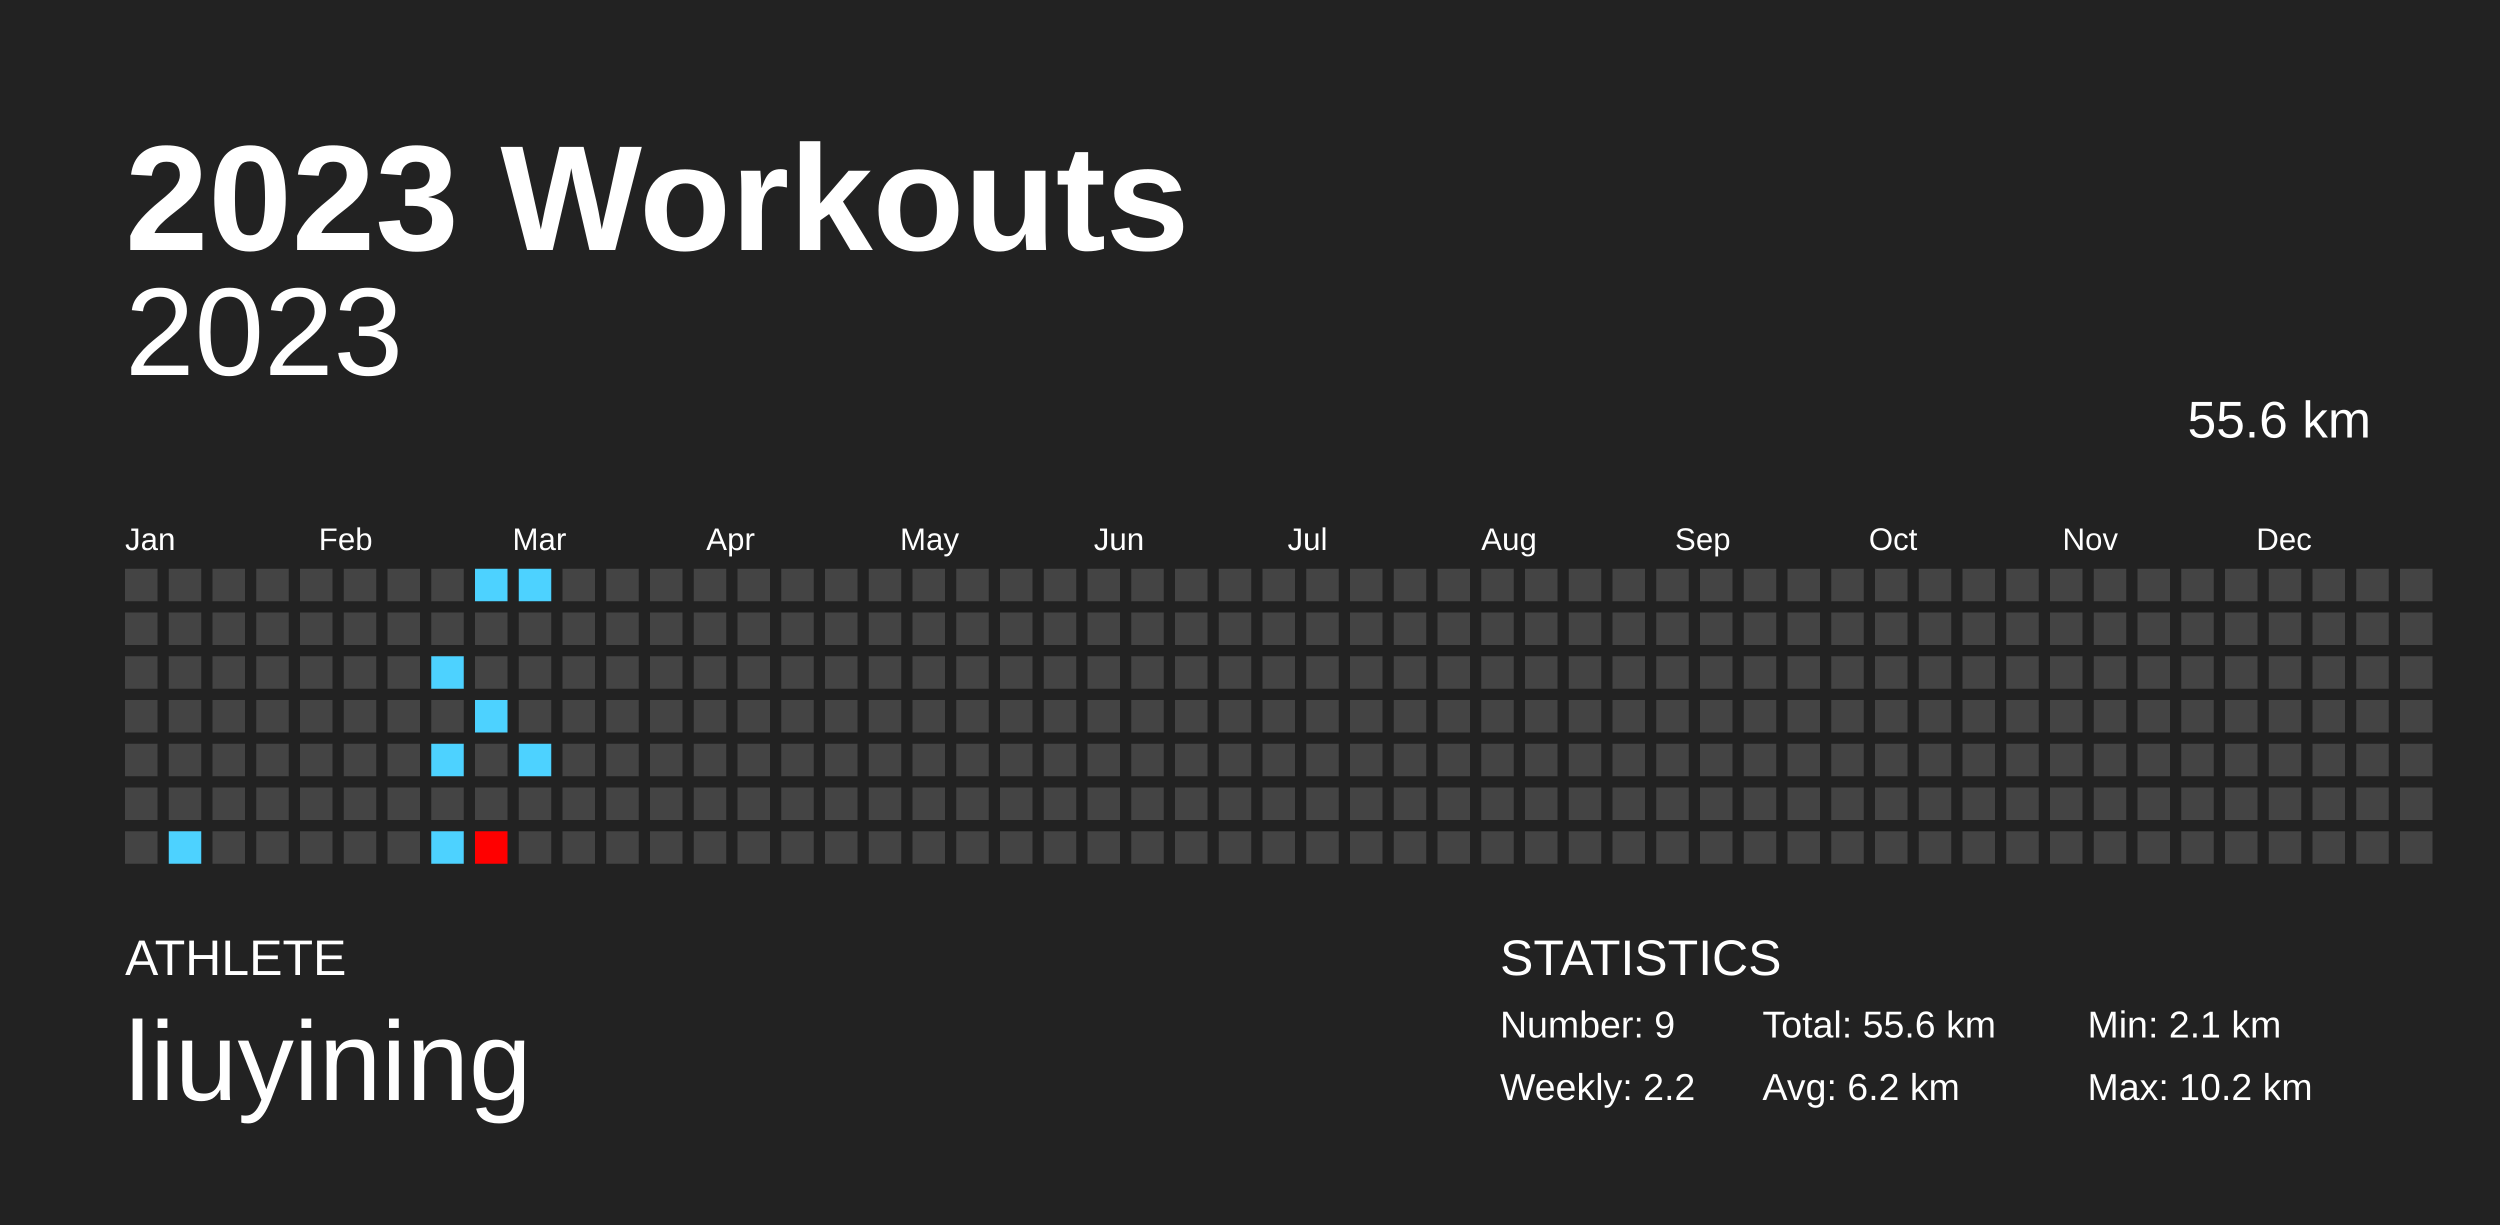
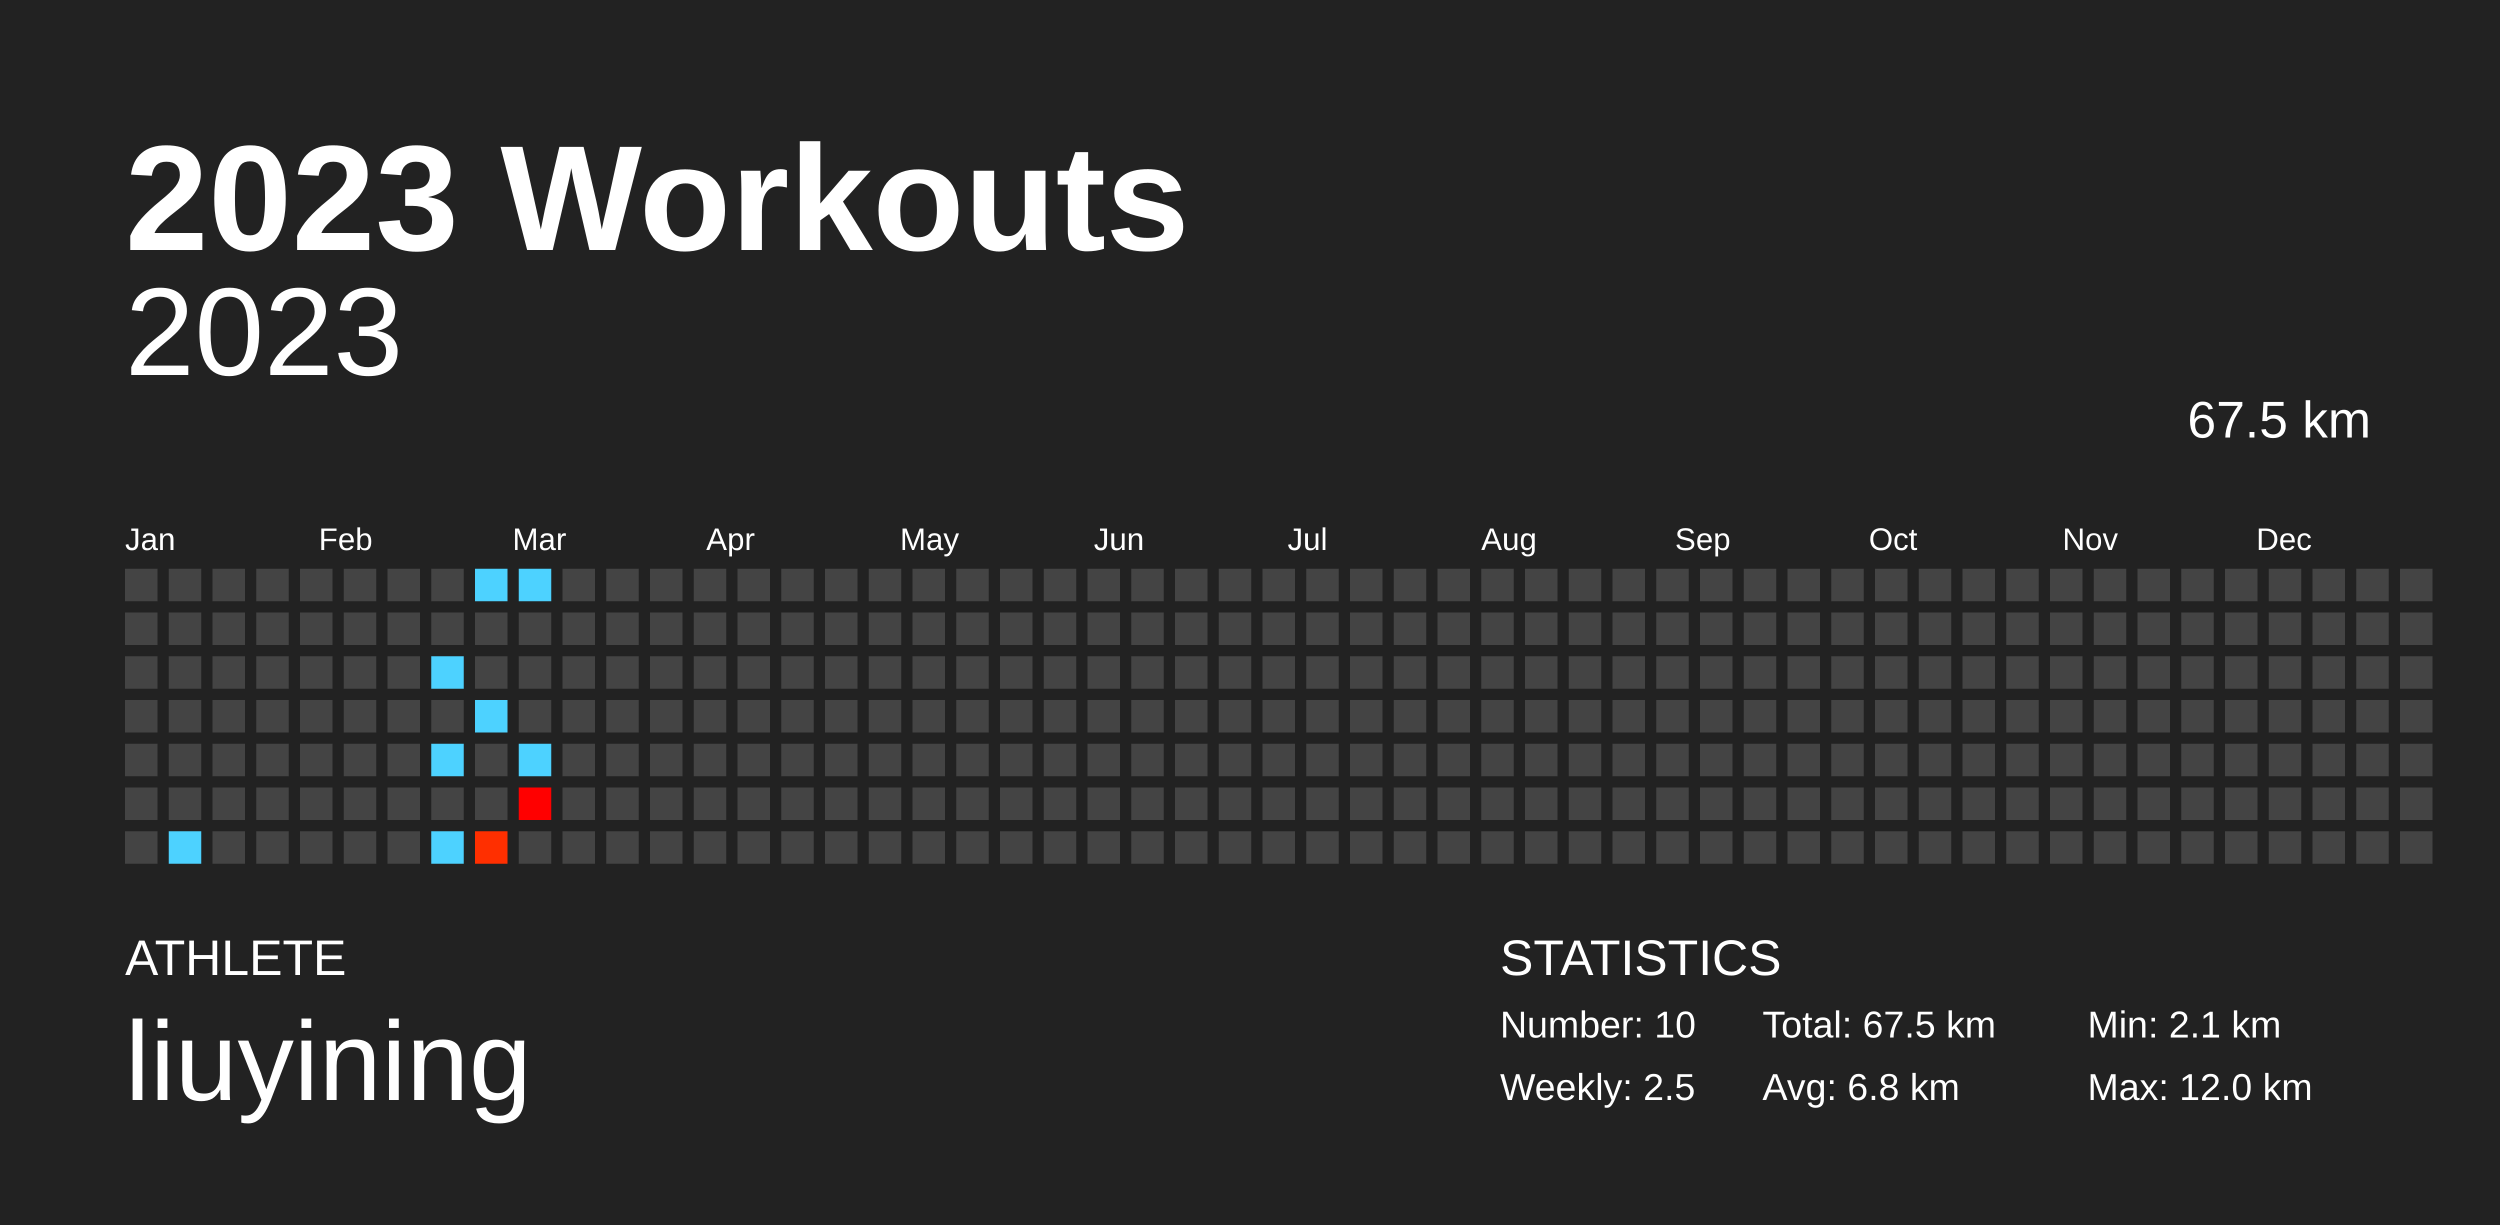
<svg xmlns="http://www.w3.org/2000/svg" baseProfile="full" height="98mm" version="1.1" viewBox="0,0,200,98" width="200mm">
  <defs />
  <rect fill="#222222" height="98" width="200" x="0" y="0" />
  <text fill="#FFFFFF" style="font-size:12px; font-family:Arial; font-weight:bold;" x="10" y="20">2023 Workouts</text>
  <text fill="#FFFFFF" style="font-size:4px; font-family:Arial" x="10" y="78">ATHLETE</text>
  <text fill="#FFFFFF" style="font-size:9px; font-family:Arial" x="10" y="88">liuyining</text>
  <text fill="#FFFFFF" style="font-size:4px; font-family:Arial" x="120" y="78">STATISTICS</text>
-   <text fill="#FFFFFF" style="font-size:3px; font-family:Arial" x="120" y="83">Number: 9</text>
-   <text fill="#FFFFFF" style="font-size:3px; font-family:Arial" x="120" y="88">Weekly: 2.2</text>
-   <text fill="#FFFFFF" style="font-size:3px; font-family:Arial" x="141" y="83">Total: 55.6 km</text>
-   <text fill="#FFFFFF" style="font-size:3px; font-family:Arial" x="141" y="88">Avg: 6.2 km</text>
+   <text fill="#FFFFFF" style="font-size:3px; font-family:Arial" x="120" y="83">Number: 10</text>
+   <text fill="#FFFFFF" style="font-size:3px; font-family:Arial" x="120" y="88">Weekly: 2.5</text>
+   <text fill="#FFFFFF" style="font-size:3px; font-family:Arial" x="141" y="83">Total: 67.5 km</text>
+   <text fill="#FFFFFF" style="font-size:3px; font-family:Arial" x="141" y="88">Avg: 6.8 km</text>
  <text fill="#FFFFFF" style="font-size:3px; font-family:Arial" x="167" y="83">Min: 2.1 km</text>
-   <text fill="#FFFFFF" style="font-size:3px; font-family:Arial" x="167" y="88">Max: 10.2 km</text>
+   <text fill="#FFFFFF" style="font-size:3px; font-family:Arial" x="167" y="88">Max: 12.0 km</text>
  <text alignment-baseline="hanging" fill="#FFFFFF" style="font-size:10.0px; font-family:Arial;" x="10" y="30">2023</text>
-   <text alignment-baseline="hanging" fill="#FFFFFF" style="font-size:4.125px; font-family:Arial;" x="175" y="35">55.6 km</text>
+   <text alignment-baseline="hanging" fill="#FFFFFF" style="font-size:4.125px; font-family:Arial;" x="175" y="35">67.5 km</text>
  <text fill="#FFFFFF" style="font-size:2.5px; font-family:Arial" x="10.0" y="44">Jan</text>
  <text fill="#FFFFFF" style="font-size:2.5px; font-family:Arial" x="25.5" y="44">Feb</text>
  <text fill="#FFFFFF" style="font-size:2.5px; font-family:Arial" x="41.0" y="44">Mar</text>
  <text fill="#FFFFFF" style="font-size:2.5px; font-family:Arial" x="56.5" y="44">Apr</text>
  <text fill="#FFFFFF" style="font-size:2.5px; font-family:Arial" x="72.0" y="44">May</text>
  <text fill="#FFFFFF" style="font-size:2.5px; font-family:Arial" x="87.5" y="44">Jun</text>
  <text fill="#FFFFFF" style="font-size:2.5px; font-family:Arial" x="103.0" y="44">Jul</text>
  <text fill="#FFFFFF" style="font-size:2.5px; font-family:Arial" x="118.5" y="44">Aug</text>
  <text fill="#FFFFFF" style="font-size:2.5px; font-family:Arial" x="134.0" y="44">Sep</text>
  <text fill="#FFFFFF" style="font-size:2.5px; font-family:Arial" x="149.5" y="44">Oct</text>
  <text fill="#FFFFFF" style="font-size:2.5px; font-family:Arial" x="165.0" y="44">Nov</text>
  <text fill="#FFFFFF" style="font-size:2.5px; font-family:Arial" x="180.5" y="44">Dec</text>
  <rect fill="#444444" height="2.6" width="2.6" x="10.0" y="45.5" />
  <rect fill="#444444" height="2.6" width="2.6" x="10.0" y="49.0" />
  <rect fill="#444444" height="2.6" width="2.6" x="10.0" y="52.5" />
  <rect fill="#444444" height="2.6" width="2.6" x="10.0" y="56.0" />
  <rect fill="#444444" height="2.6" width="2.6" x="10.0" y="59.5" />
  <rect fill="#444444" height="2.6" width="2.6" x="10.0" y="63.0" />
  <rect fill="#444444" height="2.6" width="2.6" x="10.0" y="66.5" />
  <rect fill="#444444" height="2.6" width="2.6" x="13.5" y="45.5" />
  <rect fill="#444444" height="2.6" width="2.6" x="13.5" y="49.0" />
  <rect fill="#444444" height="2.6" width="2.6" x="13.5" y="52.5" />
  <rect fill="#444444" height="2.6" width="2.6" x="13.5" y="56.0" />
  <rect fill="#444444" height="2.6" width="2.6" x="13.5" y="59.5" />
  <rect fill="#444444" height="2.6" width="2.6" x="13.5" y="63.0" />
  <rect fill="#4dd2ff" height="2.6" width="2.6" x="13.5" y="66.5" />
  <rect fill="#444444" height="2.6" width="2.6" x="17.0" y="45.5" />
  <rect fill="#444444" height="2.6" width="2.6" x="17.0" y="49.0" />
  <rect fill="#444444" height="2.6" width="2.6" x="17.0" y="52.5" />
  <rect fill="#444444" height="2.6" width="2.6" x="17.0" y="56.0" />
  <rect fill="#444444" height="2.6" width="2.6" x="17.0" y="59.5" />
  <rect fill="#444444" height="2.6" width="2.6" x="17.0" y="63.0" />
  <rect fill="#444444" height="2.6" width="2.6" x="17.0" y="66.5" />
  <rect fill="#444444" height="2.6" width="2.6" x="20.5" y="45.5" />
  <rect fill="#444444" height="2.6" width="2.6" x="20.5" y="49.0" />
  <rect fill="#444444" height="2.6" width="2.6" x="20.5" y="52.5" />
  <rect fill="#444444" height="2.6" width="2.6" x="20.5" y="56.0" />
  <rect fill="#444444" height="2.6" width="2.6" x="20.5" y="59.5" />
  <rect fill="#444444" height="2.6" width="2.6" x="20.5" y="63.0" />
  <rect fill="#444444" height="2.6" width="2.6" x="20.5" y="66.5" />
  <rect fill="#444444" height="2.6" width="2.6" x="24.0" y="45.5" />
  <rect fill="#444444" height="2.6" width="2.6" x="24.0" y="49.0" />
  <rect fill="#444444" height="2.6" width="2.6" x="24.0" y="52.5" />
  <rect fill="#444444" height="2.6" width="2.6" x="24.0" y="56.0" />
  <rect fill="#444444" height="2.6" width="2.6" x="24.0" y="59.5" />
  <rect fill="#444444" height="2.6" width="2.6" x="24.0" y="63.0" />
  <rect fill="#444444" height="2.6" width="2.6" x="24.0" y="66.5" />
  <rect fill="#444444" height="2.6" width="2.6" x="27.5" y="45.5" />
  <rect fill="#444444" height="2.6" width="2.6" x="27.5" y="49.0" />
  <rect fill="#444444" height="2.6" width="2.6" x="27.5" y="52.5" />
  <rect fill="#444444" height="2.6" width="2.6" x="27.5" y="56.0" />
  <rect fill="#444444" height="2.6" width="2.6" x="27.5" y="59.5" />
  <rect fill="#444444" height="2.6" width="2.6" x="27.5" y="63.0" />
  <rect fill="#444444" height="2.6" width="2.6" x="27.5" y="66.5" />
  <rect fill="#444444" height="2.6" width="2.6" x="31.0" y="45.5" />
  <rect fill="#444444" height="2.6" width="2.6" x="31.0" y="49.0" />
  <rect fill="#444444" height="2.6" width="2.6" x="31.0" y="52.5" />
  <rect fill="#444444" height="2.6" width="2.6" x="31.0" y="56.0" />
  <rect fill="#444444" height="2.6" width="2.6" x="31.0" y="59.5" />
  <rect fill="#444444" height="2.6" width="2.6" x="31.0" y="63.0" />
  <rect fill="#444444" height="2.6" width="2.6" x="31.0" y="66.5" />
  <rect fill="#444444" height="2.6" width="2.6" x="34.5" y="45.5" />
  <rect fill="#444444" height="2.6" width="2.6" x="34.5" y="49.0" />
  <rect fill="#4dd2ff" height="2.6" width="2.6" x="34.5" y="52.5" />
  <rect fill="#444444" height="2.6" width="2.6" x="34.5" y="56.0" />
  <rect fill="#4dd2ff" height="2.6" width="2.6" x="34.5" y="59.5" />
  <rect fill="#444444" height="2.6" width="2.6" x="34.5" y="63.0" />
  <rect fill="#4dd2ff" height="2.6" width="2.6" x="34.5" y="66.5" />
  <rect fill="#4dd2ff" height="2.6" width="2.6" x="38.0" y="45.5" />
  <rect fill="#444444" height="2.6" width="2.6" x="38.0" y="49.0" />
  <rect fill="#444444" height="2.6" width="2.6" x="38.0" y="52.5" />
  <rect fill="#4dd2ff" height="2.6" width="2.6" x="38.0" y="56.0" />
  <rect fill="#444444" height="2.6" width="2.6" x="38.0" y="59.5" />
  <rect fill="#444444" height="2.6" width="2.6" x="38.0" y="63.0" />
-   <rect fill="#ff0000" height="2.6" width="2.6" x="38.0" y="66.5" />
+   <rect fill="#ff2f00" height="2.6" width="2.6" x="38.0" y="66.5" />
  <rect fill="#4dd2ff" height="2.6" width="2.6" x="41.5" y="45.5" />
  <rect fill="#444444" height="2.6" width="2.6" x="41.5" y="49.0" />
  <rect fill="#444444" height="2.6" width="2.6" x="41.5" y="52.5" />
  <rect fill="#444444" height="2.6" width="2.6" x="41.5" y="56.0" />
  <rect fill="#4dd2ff" height="2.6" width="2.6" x="41.5" y="59.5" />
-   <rect fill="#444444" height="2.6" width="2.6" x="41.5" y="63.0" />
+   <rect fill="#ff0000" height="2.6" width="2.6" x="41.5" y="63.0" />
  <rect fill="#444444" height="2.6" width="2.6" x="41.5" y="66.5" />
  <rect fill="#444444" height="2.6" width="2.6" x="45.0" y="45.5" />
  <rect fill="#444444" height="2.6" width="2.6" x="45.0" y="49.0" />
  <rect fill="#444444" height="2.6" width="2.6" x="45.0" y="52.5" />
  <rect fill="#444444" height="2.6" width="2.6" x="45.0" y="56.0" />
  <rect fill="#444444" height="2.6" width="2.6" x="45.0" y="59.5" />
  <rect fill="#444444" height="2.6" width="2.6" x="45.0" y="63.0" />
  <rect fill="#444444" height="2.6" width="2.6" x="45.0" y="66.5" />
  <rect fill="#444444" height="2.6" width="2.6" x="48.5" y="45.5" />
  <rect fill="#444444" height="2.6" width="2.6" x="48.5" y="49.0" />
  <rect fill="#444444" height="2.6" width="2.6" x="48.5" y="52.5" />
  <rect fill="#444444" height="2.6" width="2.6" x="48.5" y="56.0" />
  <rect fill="#444444" height="2.6" width="2.6" x="48.5" y="59.5" />
  <rect fill="#444444" height="2.6" width="2.6" x="48.5" y="63.0" />
  <rect fill="#444444" height="2.6" width="2.6" x="48.5" y="66.5" />
  <rect fill="#444444" height="2.6" width="2.6" x="52.0" y="45.5" />
  <rect fill="#444444" height="2.6" width="2.6" x="52.0" y="49.0" />
  <rect fill="#444444" height="2.6" width="2.6" x="52.0" y="52.5" />
  <rect fill="#444444" height="2.6" width="2.6" x="52.0" y="56.0" />
  <rect fill="#444444" height="2.6" width="2.6" x="52.0" y="59.5" />
  <rect fill="#444444" height="2.6" width="2.6" x="52.0" y="63.0" />
  <rect fill="#444444" height="2.6" width="2.6" x="52.0" y="66.5" />
  <rect fill="#444444" height="2.6" width="2.6" x="55.5" y="45.5" />
  <rect fill="#444444" height="2.6" width="2.6" x="55.5" y="49.0" />
  <rect fill="#444444" height="2.6" width="2.6" x="55.5" y="52.5" />
  <rect fill="#444444" height="2.6" width="2.6" x="55.5" y="56.0" />
  <rect fill="#444444" height="2.6" width="2.6" x="55.5" y="59.5" />
  <rect fill="#444444" height="2.6" width="2.6" x="55.5" y="63.0" />
  <rect fill="#444444" height="2.6" width="2.6" x="55.5" y="66.5" />
  <rect fill="#444444" height="2.6" width="2.6" x="59.0" y="45.5" />
  <rect fill="#444444" height="2.6" width="2.6" x="59.0" y="49.0" />
  <rect fill="#444444" height="2.6" width="2.6" x="59.0" y="52.5" />
  <rect fill="#444444" height="2.6" width="2.6" x="59.0" y="56.0" />
  <rect fill="#444444" height="2.6" width="2.6" x="59.0" y="59.5" />
  <rect fill="#444444" height="2.6" width="2.6" x="59.0" y="63.0" />
  <rect fill="#444444" height="2.6" width="2.6" x="59.0" y="66.5" />
  <rect fill="#444444" height="2.6" width="2.6" x="62.5" y="45.5" />
  <rect fill="#444444" height="2.6" width="2.6" x="62.5" y="49.0" />
  <rect fill="#444444" height="2.6" width="2.6" x="62.5" y="52.5" />
  <rect fill="#444444" height="2.6" width="2.6" x="62.5" y="56.0" />
  <rect fill="#444444" height="2.6" width="2.6" x="62.5" y="59.5" />
  <rect fill="#444444" height="2.6" width="2.6" x="62.5" y="63.0" />
  <rect fill="#444444" height="2.6" width="2.6" x="62.5" y="66.5" />
  <rect fill="#444444" height="2.6" width="2.6" x="66.0" y="45.5" />
  <rect fill="#444444" height="2.6" width="2.6" x="66.0" y="49.0" />
  <rect fill="#444444" height="2.6" width="2.6" x="66.0" y="52.5" />
  <rect fill="#444444" height="2.6" width="2.6" x="66.0" y="56.0" />
  <rect fill="#444444" height="2.6" width="2.6" x="66.0" y="59.5" />
  <rect fill="#444444" height="2.6" width="2.6" x="66.0" y="63.0" />
  <rect fill="#444444" height="2.6" width="2.6" x="66.0" y="66.5" />
  <rect fill="#444444" height="2.6" width="2.6" x="69.5" y="45.5" />
  <rect fill="#444444" height="2.6" width="2.6" x="69.5" y="49.0" />
  <rect fill="#444444" height="2.6" width="2.6" x="69.5" y="52.5" />
  <rect fill="#444444" height="2.6" width="2.6" x="69.5" y="56.0" />
  <rect fill="#444444" height="2.6" width="2.6" x="69.5" y="59.5" />
  <rect fill="#444444" height="2.6" width="2.6" x="69.5" y="63.0" />
  <rect fill="#444444" height="2.6" width="2.6" x="69.5" y="66.5" />
  <rect fill="#444444" height="2.6" width="2.6" x="73.0" y="45.5" />
  <rect fill="#444444" height="2.6" width="2.6" x="73.0" y="49.0" />
  <rect fill="#444444" height="2.6" width="2.6" x="73.0" y="52.5" />
  <rect fill="#444444" height="2.6" width="2.6" x="73.0" y="56.0" />
  <rect fill="#444444" height="2.6" width="2.6" x="73.0" y="59.5" />
  <rect fill="#444444" height="2.6" width="2.6" x="73.0" y="63.0" />
  <rect fill="#444444" height="2.6" width="2.6" x="73.0" y="66.5" />
  <rect fill="#444444" height="2.6" width="2.6" x="76.5" y="45.5" />
  <rect fill="#444444" height="2.6" width="2.6" x="76.5" y="49.0" />
  <rect fill="#444444" height="2.6" width="2.6" x="76.5" y="52.5" />
  <rect fill="#444444" height="2.6" width="2.6" x="76.5" y="56.0" />
  <rect fill="#444444" height="2.6" width="2.6" x="76.5" y="59.5" />
  <rect fill="#444444" height="2.6" width="2.6" x="76.5" y="63.0" />
  <rect fill="#444444" height="2.6" width="2.6" x="76.5" y="66.5" />
  <rect fill="#444444" height="2.6" width="2.6" x="80.0" y="45.5" />
  <rect fill="#444444" height="2.6" width="2.6" x="80.0" y="49.0" />
  <rect fill="#444444" height="2.6" width="2.6" x="80.0" y="52.5" />
  <rect fill="#444444" height="2.6" width="2.6" x="80.0" y="56.0" />
  <rect fill="#444444" height="2.6" width="2.6" x="80.0" y="59.5" />
  <rect fill="#444444" height="2.6" width="2.6" x="80.0" y="63.0" />
  <rect fill="#444444" height="2.6" width="2.6" x="80.0" y="66.5" />
  <rect fill="#444444" height="2.6" width="2.6" x="83.5" y="45.5" />
  <rect fill="#444444" height="2.6" width="2.6" x="83.5" y="49.0" />
  <rect fill="#444444" height="2.6" width="2.6" x="83.5" y="52.5" />
  <rect fill="#444444" height="2.6" width="2.6" x="83.5" y="56.0" />
  <rect fill="#444444" height="2.6" width="2.6" x="83.5" y="59.5" />
  <rect fill="#444444" height="2.6" width="2.6" x="83.5" y="63.0" />
  <rect fill="#444444" height="2.6" width="2.6" x="83.5" y="66.5" />
  <rect fill="#444444" height="2.6" width="2.6" x="87.0" y="45.5" />
  <rect fill="#444444" height="2.6" width="2.6" x="87.0" y="49.0" />
  <rect fill="#444444" height="2.6" width="2.6" x="87.0" y="52.5" />
  <rect fill="#444444" height="2.6" width="2.6" x="87.0" y="56.0" />
  <rect fill="#444444" height="2.6" width="2.6" x="87.0" y="59.5" />
  <rect fill="#444444" height="2.6" width="2.6" x="87.0" y="63.0" />
  <rect fill="#444444" height="2.6" width="2.6" x="87.0" y="66.5" />
  <rect fill="#444444" height="2.6" width="2.6" x="90.5" y="45.5" />
  <rect fill="#444444" height="2.6" width="2.6" x="90.5" y="49.0" />
  <rect fill="#444444" height="2.6" width="2.6" x="90.5" y="52.5" />
  <rect fill="#444444" height="2.6" width="2.6" x="90.5" y="56.0" />
  <rect fill="#444444" height="2.6" width="2.6" x="90.5" y="59.5" />
  <rect fill="#444444" height="2.6" width="2.6" x="90.5" y="63.0" />
  <rect fill="#444444" height="2.6" width="2.6" x="90.5" y="66.5" />
  <rect fill="#444444" height="2.6" width="2.6" x="94.0" y="45.5" />
  <rect fill="#444444" height="2.6" width="2.6" x="94.0" y="49.0" />
  <rect fill="#444444" height="2.6" width="2.6" x="94.0" y="52.5" />
  <rect fill="#444444" height="2.6" width="2.6" x="94.0" y="56.0" />
  <rect fill="#444444" height="2.6" width="2.6" x="94.0" y="59.5" />
  <rect fill="#444444" height="2.6" width="2.6" x="94.0" y="63.0" />
  <rect fill="#444444" height="2.6" width="2.6" x="94.0" y="66.5" />
  <rect fill="#444444" height="2.6" width="2.6" x="97.5" y="45.5" />
  <rect fill="#444444" height="2.6" width="2.6" x="97.5" y="49.0" />
  <rect fill="#444444" height="2.6" width="2.6" x="97.5" y="52.5" />
  <rect fill="#444444" height="2.6" width="2.6" x="97.5" y="56.0" />
  <rect fill="#444444" height="2.6" width="2.6" x="97.5" y="59.5" />
  <rect fill="#444444" height="2.6" width="2.6" x="97.5" y="63.0" />
  <rect fill="#444444" height="2.6" width="2.6" x="97.5" y="66.5" />
  <rect fill="#444444" height="2.6" width="2.6" x="101.0" y="45.5" />
  <rect fill="#444444" height="2.6" width="2.6" x="101.0" y="49.0" />
  <rect fill="#444444" height="2.6" width="2.6" x="101.0" y="52.5" />
  <rect fill="#444444" height="2.6" width="2.6" x="101.0" y="56.0" />
  <rect fill="#444444" height="2.6" width="2.6" x="101.0" y="59.5" />
  <rect fill="#444444" height="2.6" width="2.6" x="101.0" y="63.0" />
  <rect fill="#444444" height="2.6" width="2.6" x="101.0" y="66.5" />
  <rect fill="#444444" height="2.6" width="2.6" x="104.5" y="45.5" />
  <rect fill="#444444" height="2.6" width="2.6" x="104.5" y="49.0" />
  <rect fill="#444444" height="2.6" width="2.6" x="104.5" y="52.5" />
  <rect fill="#444444" height="2.6" width="2.6" x="104.5" y="56.0" />
  <rect fill="#444444" height="2.6" width="2.6" x="104.5" y="59.5" />
  <rect fill="#444444" height="2.6" width="2.6" x="104.5" y="63.0" />
  <rect fill="#444444" height="2.6" width="2.6" x="104.5" y="66.5" />
  <rect fill="#444444" height="2.6" width="2.6" x="108.0" y="45.5" />
  <rect fill="#444444" height="2.6" width="2.6" x="108.0" y="49.0" />
  <rect fill="#444444" height="2.6" width="2.6" x="108.0" y="52.5" />
  <rect fill="#444444" height="2.6" width="2.6" x="108.0" y="56.0" />
  <rect fill="#444444" height="2.6" width="2.6" x="108.0" y="59.5" />
  <rect fill="#444444" height="2.6" width="2.6" x="108.0" y="63.0" />
  <rect fill="#444444" height="2.6" width="2.6" x="108.0" y="66.5" />
  <rect fill="#444444" height="2.6" width="2.6" x="111.5" y="45.5" />
  <rect fill="#444444" height="2.6" width="2.6" x="111.5" y="49.0" />
  <rect fill="#444444" height="2.6" width="2.6" x="111.5" y="52.5" />
  <rect fill="#444444" height="2.6" width="2.6" x="111.5" y="56.0" />
  <rect fill="#444444" height="2.6" width="2.6" x="111.5" y="59.5" />
  <rect fill="#444444" height="2.6" width="2.6" x="111.5" y="63.0" />
  <rect fill="#444444" height="2.6" width="2.6" x="111.5" y="66.5" />
  <rect fill="#444444" height="2.6" width="2.6" x="115.0" y="45.5" />
  <rect fill="#444444" height="2.6" width="2.6" x="115.0" y="49.0" />
  <rect fill="#444444" height="2.6" width="2.6" x="115.0" y="52.5" />
  <rect fill="#444444" height="2.6" width="2.6" x="115.0" y="56.0" />
  <rect fill="#444444" height="2.6" width="2.6" x="115.0" y="59.5" />
  <rect fill="#444444" height="2.6" width="2.6" x="115.0" y="63.0" />
  <rect fill="#444444" height="2.6" width="2.6" x="115.0" y="66.5" />
  <rect fill="#444444" height="2.6" width="2.6" x="118.5" y="45.5" />
  <rect fill="#444444" height="2.6" width="2.6" x="118.5" y="49.0" />
  <rect fill="#444444" height="2.6" width="2.6" x="118.5" y="52.5" />
  <rect fill="#444444" height="2.6" width="2.6" x="118.5" y="56.0" />
  <rect fill="#444444" height="2.6" width="2.6" x="118.5" y="59.5" />
  <rect fill="#444444" height="2.6" width="2.6" x="118.5" y="63.0" />
  <rect fill="#444444" height="2.6" width="2.6" x="118.5" y="66.5" />
  <rect fill="#444444" height="2.6" width="2.6" x="122.0" y="45.5" />
  <rect fill="#444444" height="2.6" width="2.6" x="122.0" y="49.0" />
  <rect fill="#444444" height="2.6" width="2.6" x="122.0" y="52.5" />
  <rect fill="#444444" height="2.6" width="2.6" x="122.0" y="56.0" />
  <rect fill="#444444" height="2.6" width="2.6" x="122.0" y="59.5" />
  <rect fill="#444444" height="2.6" width="2.6" x="122.0" y="63.0" />
  <rect fill="#444444" height="2.6" width="2.6" x="122.0" y="66.5" />
  <rect fill="#444444" height="2.6" width="2.6" x="125.5" y="45.5" />
  <rect fill="#444444" height="2.6" width="2.6" x="125.5" y="49.0" />
  <rect fill="#444444" height="2.6" width="2.6" x="125.5" y="52.5" />
  <rect fill="#444444" height="2.6" width="2.6" x="125.5" y="56.0" />
  <rect fill="#444444" height="2.6" width="2.6" x="125.5" y="59.5" />
  <rect fill="#444444" height="2.6" width="2.6" x="125.5" y="63.0" />
  <rect fill="#444444" height="2.6" width="2.6" x="125.5" y="66.5" />
  <rect fill="#444444" height="2.6" width="2.6" x="129.0" y="45.5" />
  <rect fill="#444444" height="2.6" width="2.6" x="129.0" y="49.0" />
  <rect fill="#444444" height="2.6" width="2.6" x="129.0" y="52.5" />
  <rect fill="#444444" height="2.6" width="2.6" x="129.0" y="56.0" />
  <rect fill="#444444" height="2.6" width="2.6" x="129.0" y="59.5" />
  <rect fill="#444444" height="2.6" width="2.6" x="129.0" y="63.0" />
  <rect fill="#444444" height="2.6" width="2.6" x="129.0" y="66.5" />
  <rect fill="#444444" height="2.6" width="2.6" x="132.5" y="45.5" />
  <rect fill="#444444" height="2.6" width="2.6" x="132.5" y="49.0" />
  <rect fill="#444444" height="2.6" width="2.6" x="132.5" y="52.5" />
  <rect fill="#444444" height="2.6" width="2.6" x="132.5" y="56.0" />
  <rect fill="#444444" height="2.6" width="2.6" x="132.5" y="59.5" />
  <rect fill="#444444" height="2.6" width="2.6" x="132.5" y="63.0" />
  <rect fill="#444444" height="2.6" width="2.6" x="132.5" y="66.5" />
  <rect fill="#444444" height="2.6" width="2.6" x="136.0" y="45.5" />
  <rect fill="#444444" height="2.6" width="2.6" x="136.0" y="49.0" />
  <rect fill="#444444" height="2.6" width="2.6" x="136.0" y="52.5" />
  <rect fill="#444444" height="2.6" width="2.6" x="136.0" y="56.0" />
  <rect fill="#444444" height="2.6" width="2.6" x="136.0" y="59.5" />
  <rect fill="#444444" height="2.6" width="2.6" x="136.0" y="63.0" />
  <rect fill="#444444" height="2.6" width="2.6" x="136.0" y="66.5" />
  <rect fill="#444444" height="2.6" width="2.6" x="139.5" y="45.5" />
  <rect fill="#444444" height="2.6" width="2.6" x="139.5" y="49.0" />
  <rect fill="#444444" height="2.6" width="2.6" x="139.5" y="52.5" />
  <rect fill="#444444" height="2.6" width="2.6" x="139.5" y="56.0" />
  <rect fill="#444444" height="2.6" width="2.6" x="139.5" y="59.5" />
  <rect fill="#444444" height="2.6" width="2.6" x="139.5" y="63.0" />
  <rect fill="#444444" height="2.6" width="2.6" x="139.5" y="66.5" />
  <rect fill="#444444" height="2.6" width="2.6" x="143.0" y="45.5" />
  <rect fill="#444444" height="2.6" width="2.6" x="143.0" y="49.0" />
  <rect fill="#444444" height="2.6" width="2.6" x="143.0" y="52.5" />
  <rect fill="#444444" height="2.6" width="2.6" x="143.0" y="56.0" />
  <rect fill="#444444" height="2.6" width="2.6" x="143.0" y="59.5" />
  <rect fill="#444444" height="2.6" width="2.6" x="143.0" y="63.0" />
  <rect fill="#444444" height="2.6" width="2.6" x="143.0" y="66.5" />
  <rect fill="#444444" height="2.6" width="2.6" x="146.5" y="45.5" />
  <rect fill="#444444" height="2.6" width="2.6" x="146.5" y="49.0" />
  <rect fill="#444444" height="2.6" width="2.6" x="146.5" y="52.5" />
  <rect fill="#444444" height="2.6" width="2.6" x="146.5" y="56.0" />
  <rect fill="#444444" height="2.6" width="2.6" x="146.5" y="59.5" />
  <rect fill="#444444" height="2.6" width="2.6" x="146.5" y="63.0" />
  <rect fill="#444444" height="2.6" width="2.6" x="146.5" y="66.5" />
  <rect fill="#444444" height="2.6" width="2.6" x="150.0" y="45.5" />
  <rect fill="#444444" height="2.6" width="2.6" x="150.0" y="49.0" />
  <rect fill="#444444" height="2.6" width="2.6" x="150.0" y="52.5" />
  <rect fill="#444444" height="2.6" width="2.6" x="150.0" y="56.0" />
  <rect fill="#444444" height="2.6" width="2.6" x="150.0" y="59.5" />
  <rect fill="#444444" height="2.6" width="2.6" x="150.0" y="63.0" />
  <rect fill="#444444" height="2.6" width="2.6" x="150.0" y="66.5" />
  <rect fill="#444444" height="2.6" width="2.6" x="153.5" y="45.5" />
  <rect fill="#444444" height="2.6" width="2.6" x="153.5" y="49.0" />
  <rect fill="#444444" height="2.6" width="2.6" x="153.5" y="52.5" />
  <rect fill="#444444" height="2.6" width="2.6" x="153.5" y="56.0" />
  <rect fill="#444444" height="2.6" width="2.6" x="153.5" y="59.5" />
  <rect fill="#444444" height="2.6" width="2.6" x="153.5" y="63.0" />
  <rect fill="#444444" height="2.6" width="2.6" x="153.5" y="66.5" />
  <rect fill="#444444" height="2.6" width="2.6" x="157.0" y="45.5" />
  <rect fill="#444444" height="2.6" width="2.6" x="157.0" y="49.0" />
  <rect fill="#444444" height="2.6" width="2.6" x="157.0" y="52.5" />
  <rect fill="#444444" height="2.6" width="2.6" x="157.0" y="56.0" />
  <rect fill="#444444" height="2.6" width="2.6" x="157.0" y="59.5" />
  <rect fill="#444444" height="2.6" width="2.6" x="157.0" y="63.0" />
  <rect fill="#444444" height="2.6" width="2.6" x="157.0" y="66.5" />
  <rect fill="#444444" height="2.6" width="2.6" x="160.5" y="45.5" />
  <rect fill="#444444" height="2.6" width="2.6" x="160.5" y="49.0" />
  <rect fill="#444444" height="2.6" width="2.6" x="160.5" y="52.5" />
  <rect fill="#444444" height="2.6" width="2.6" x="160.5" y="56.0" />
  <rect fill="#444444" height="2.6" width="2.6" x="160.5" y="59.5" />
  <rect fill="#444444" height="2.6" width="2.6" x="160.5" y="63.0" />
  <rect fill="#444444" height="2.6" width="2.6" x="160.5" y="66.5" />
  <rect fill="#444444" height="2.6" width="2.6" x="164.0" y="45.5" />
  <rect fill="#444444" height="2.6" width="2.6" x="164.0" y="49.0" />
  <rect fill="#444444" height="2.6" width="2.6" x="164.0" y="52.5" />
  <rect fill="#444444" height="2.6" width="2.6" x="164.0" y="56.0" />
  <rect fill="#444444" height="2.6" width="2.6" x="164.0" y="59.5" />
  <rect fill="#444444" height="2.6" width="2.6" x="164.0" y="63.0" />
  <rect fill="#444444" height="2.6" width="2.6" x="164.0" y="66.5" />
  <rect fill="#444444" height="2.6" width="2.6" x="167.5" y="45.5" />
  <rect fill="#444444" height="2.6" width="2.6" x="167.5" y="49.0" />
  <rect fill="#444444" height="2.6" width="2.6" x="167.5" y="52.5" />
  <rect fill="#444444" height="2.6" width="2.6" x="167.5" y="56.0" />
  <rect fill="#444444" height="2.6" width="2.6" x="167.5" y="59.5" />
  <rect fill="#444444" height="2.6" width="2.6" x="167.5" y="63.0" />
  <rect fill="#444444" height="2.6" width="2.6" x="167.5" y="66.5" />
  <rect fill="#444444" height="2.6" width="2.6" x="171.0" y="45.5" />
  <rect fill="#444444" height="2.6" width="2.6" x="171.0" y="49.0" />
  <rect fill="#444444" height="2.6" width="2.6" x="171.0" y="52.5" />
  <rect fill="#444444" height="2.6" width="2.6" x="171.0" y="56.0" />
  <rect fill="#444444" height="2.6" width="2.6" x="171.0" y="59.5" />
  <rect fill="#444444" height="2.6" width="2.6" x="171.0" y="63.0" />
  <rect fill="#444444" height="2.6" width="2.6" x="171.0" y="66.5" />
  <rect fill="#444444" height="2.6" width="2.6" x="174.5" y="45.5" />
  <rect fill="#444444" height="2.6" width="2.6" x="174.5" y="49.0" />
  <rect fill="#444444" height="2.6" width="2.6" x="174.5" y="52.5" />
  <rect fill="#444444" height="2.6" width="2.6" x="174.5" y="56.0" />
  <rect fill="#444444" height="2.6" width="2.6" x="174.5" y="59.5" />
  <rect fill="#444444" height="2.6" width="2.6" x="174.5" y="63.0" />
  <rect fill="#444444" height="2.6" width="2.6" x="174.5" y="66.5" />
  <rect fill="#444444" height="2.6" width="2.6" x="178.0" y="45.5" />
  <rect fill="#444444" height="2.6" width="2.6" x="178.0" y="49.0" />
  <rect fill="#444444" height="2.6" width="2.6" x="178.0" y="52.5" />
  <rect fill="#444444" height="2.6" width="2.6" x="178.0" y="56.0" />
  <rect fill="#444444" height="2.6" width="2.6" x="178.0" y="59.5" />
  <rect fill="#444444" height="2.6" width="2.6" x="178.0" y="63.0" />
  <rect fill="#444444" height="2.6" width="2.6" x="178.0" y="66.5" />
  <rect fill="#444444" height="2.6" width="2.6" x="181.5" y="45.5" />
  <rect fill="#444444" height="2.6" width="2.6" x="181.5" y="49.0" />
  <rect fill="#444444" height="2.6" width="2.6" x="181.5" y="52.5" />
  <rect fill="#444444" height="2.6" width="2.6" x="181.5" y="56.0" />
  <rect fill="#444444" height="2.6" width="2.6" x="181.5" y="59.5" />
  <rect fill="#444444" height="2.6" width="2.6" x="181.5" y="63.0" />
  <rect fill="#444444" height="2.6" width="2.6" x="181.5" y="66.5" />
  <rect fill="#444444" height="2.6" width="2.6" x="185.0" y="45.5" />
  <rect fill="#444444" height="2.6" width="2.6" x="185.0" y="49.0" />
  <rect fill="#444444" height="2.6" width="2.6" x="185.0" y="52.5" />
  <rect fill="#444444" height="2.6" width="2.6" x="185.0" y="56.0" />
  <rect fill="#444444" height="2.6" width="2.6" x="185.0" y="59.5" />
  <rect fill="#444444" height="2.6" width="2.6" x="185.0" y="63.0" />
  <rect fill="#444444" height="2.6" width="2.6" x="185.0" y="66.5" />
  <rect fill="#444444" height="2.6" width="2.6" x="188.5" y="45.5" />
  <rect fill="#444444" height="2.6" width="2.6" x="188.5" y="49.0" />
  <rect fill="#444444" height="2.6" width="2.6" x="188.5" y="52.5" />
  <rect fill="#444444" height="2.6" width="2.6" x="188.5" y="56.0" />
  <rect fill="#444444" height="2.6" width="2.6" x="188.5" y="59.5" />
  <rect fill="#444444" height="2.6" width="2.6" x="188.5" y="63.0" />
  <rect fill="#444444" height="2.6" width="2.6" x="188.5" y="66.5" />
  <rect fill="#444444" height="2.6" width="2.6" x="192.0" y="45.5" />
  <rect fill="#444444" height="2.6" width="2.6" x="192.0" y="49.0" />
  <rect fill="#444444" height="2.6" width="2.6" x="192.0" y="52.5" />
  <rect fill="#444444" height="2.6" width="2.6" x="192.0" y="56.0" />
  <rect fill="#444444" height="2.6" width="2.6" x="192.0" y="59.5" />
  <rect fill="#444444" height="2.6" width="2.6" x="192.0" y="63.0" />
  <rect fill="#444444" height="2.6" width="2.6" x="192.0" y="66.5" />
</svg>
